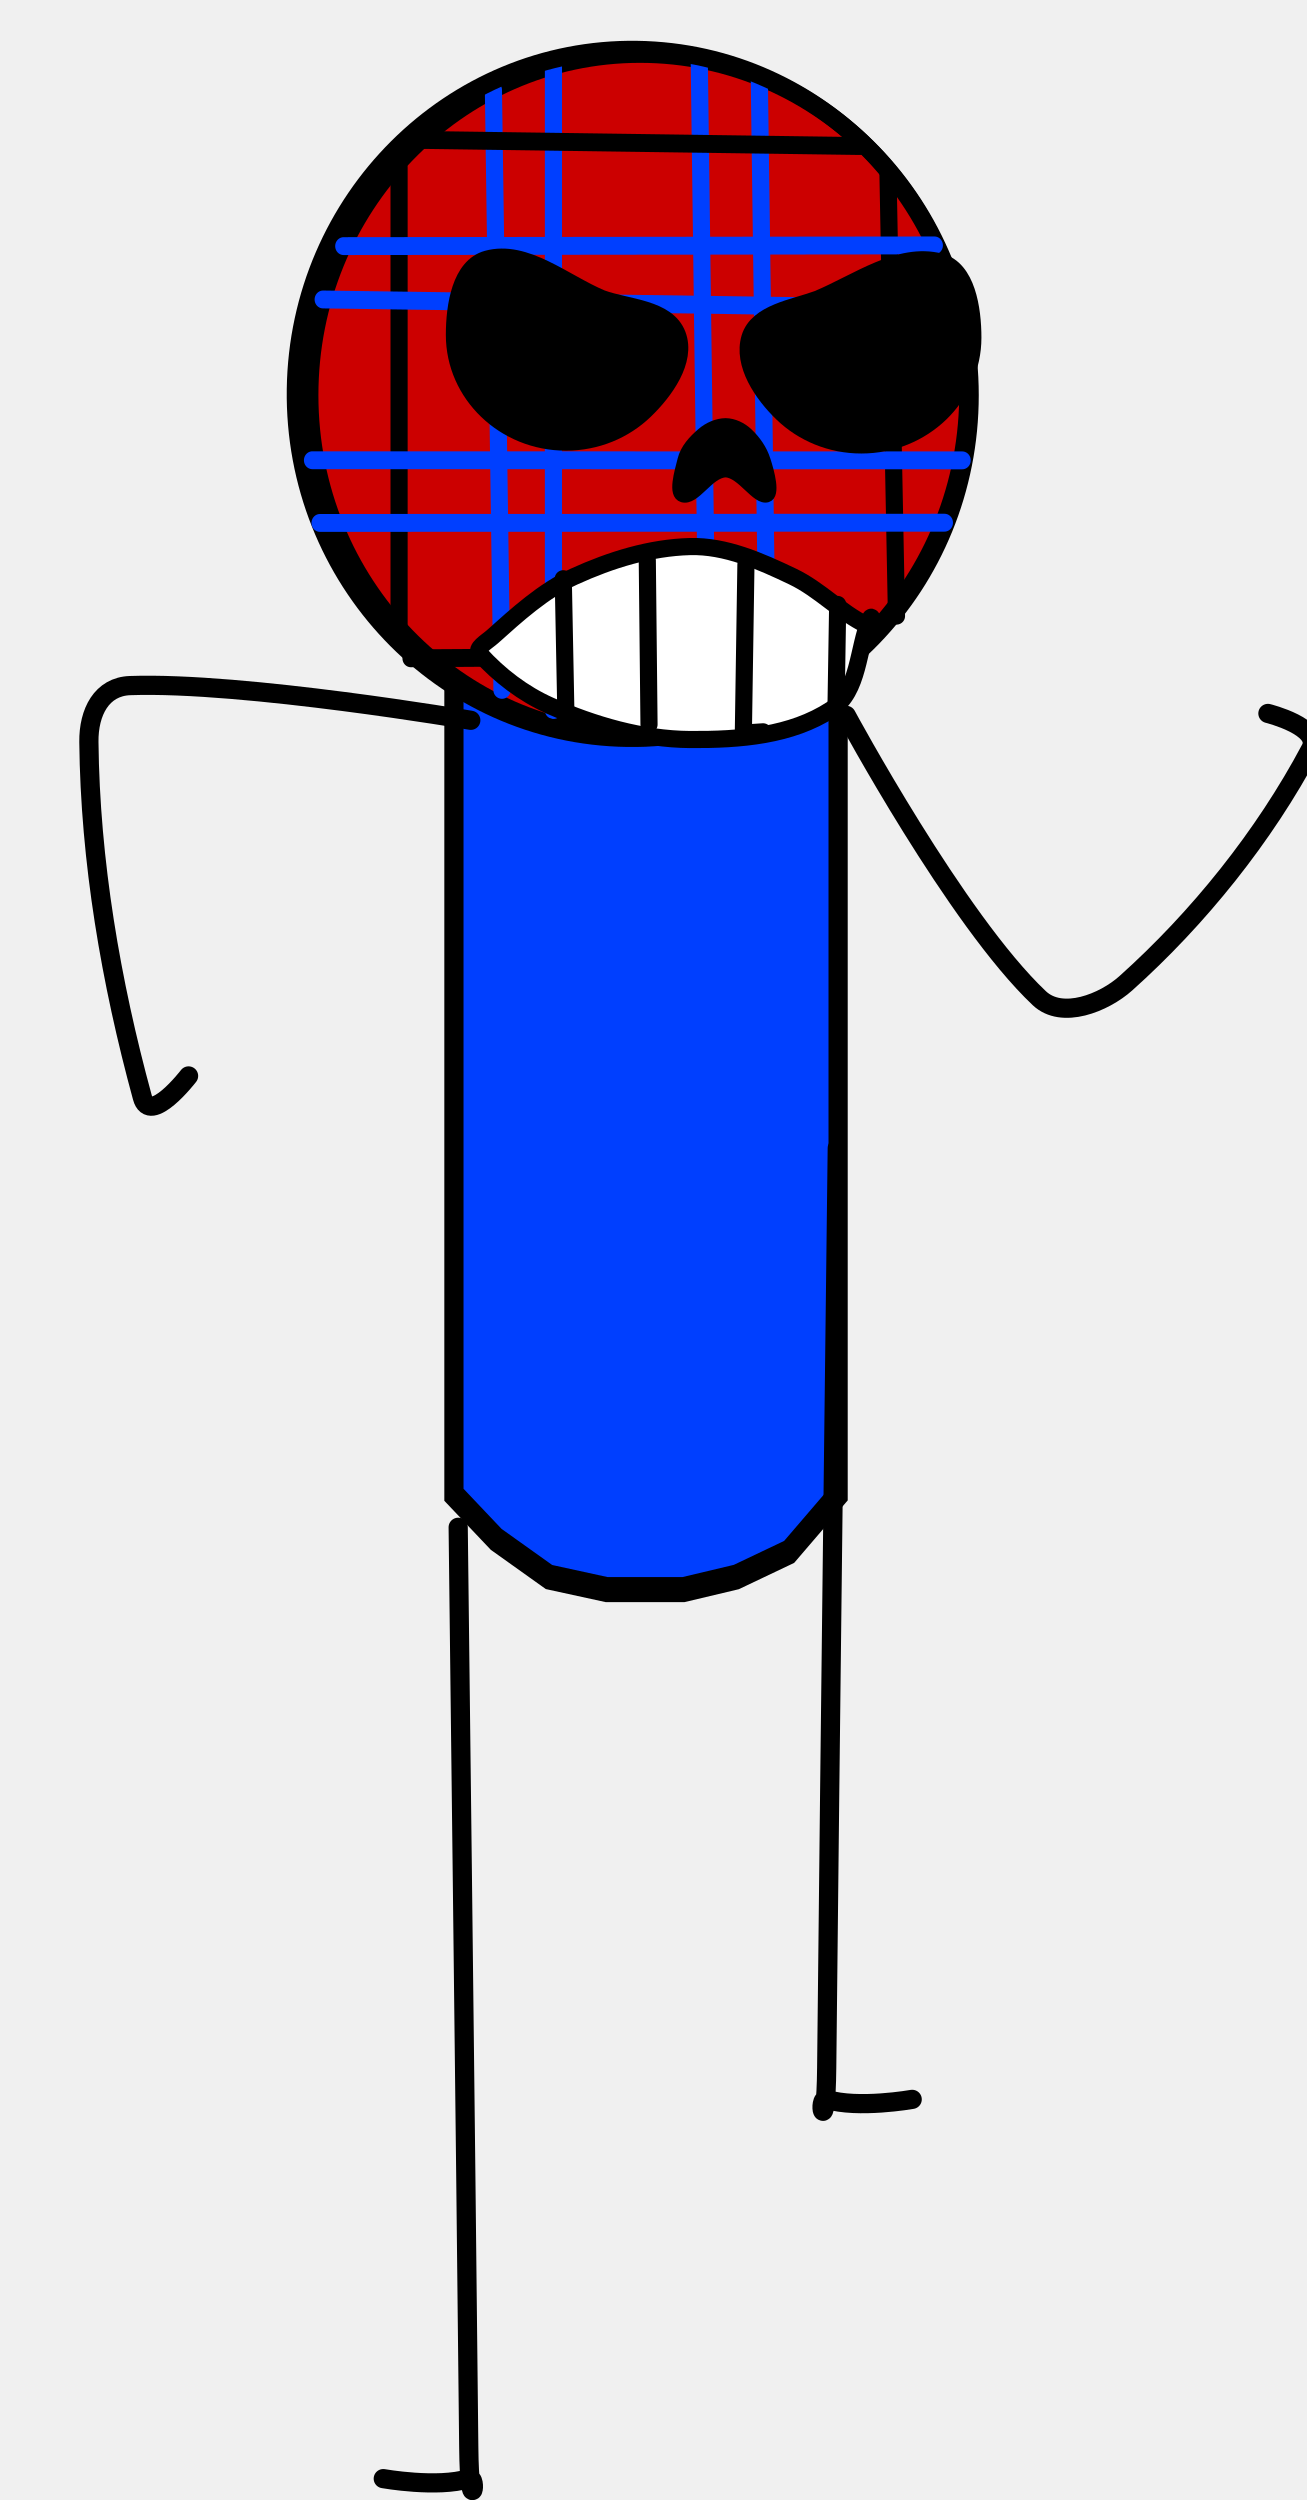
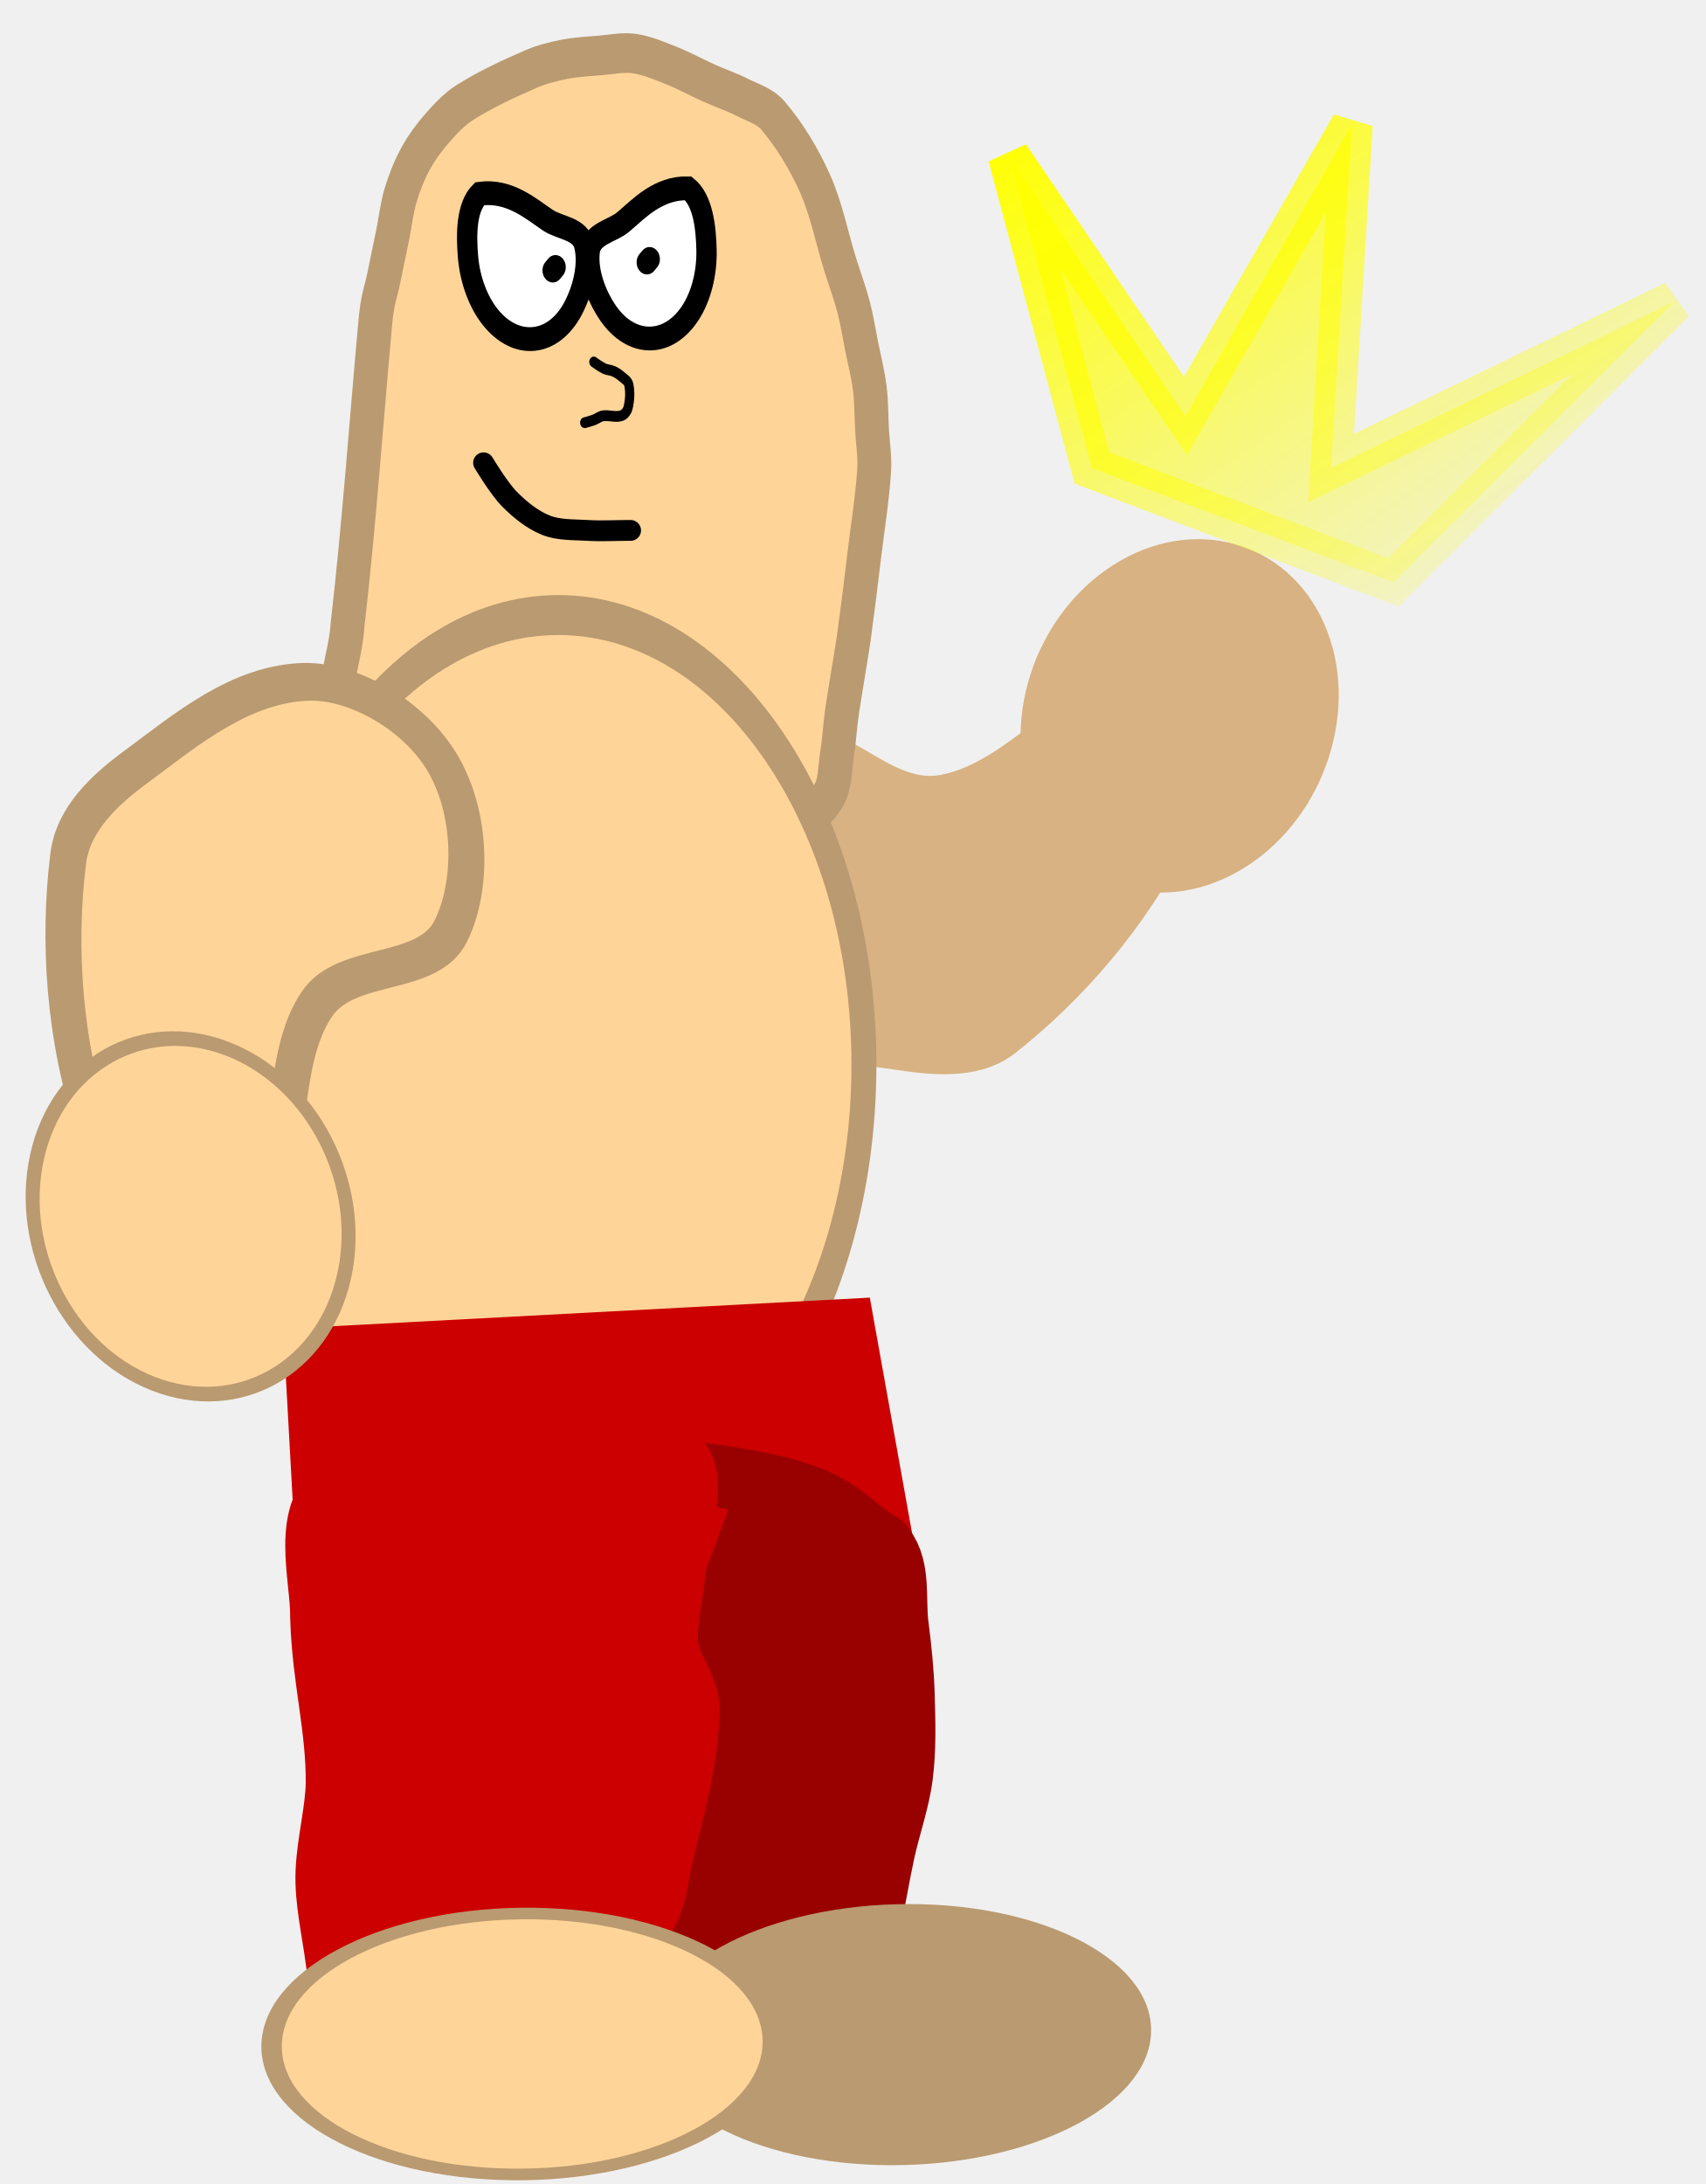
- <svg xmlns="http://www.w3.org/2000/svg" version="1.1" width="46" height="88" viewBox="4 -1 46 88">
-   <path id="ID0.6069741295650601" fill="#003FFF" stroke="#000000" stroke-width="2" d="M 220 212.500 L 260 212.500 L 260 278 L 254.900 282.550 L 249.400 284.550 L 243.900 285.550 L 235.900 285.550 L 229.900 284.550 L 224.400 281.550 L 220 278 L 220 212.500 Z " transform="matrix(0.3380829, 0, 0, 0.4421431, -54.4, -71.3)" />
-   <path id="ID0.3618726124987006" fill="none" stroke="#000000" stroke-width="2" stroke-linecap="round" d="M 260.850 213.500 C 260.850 213.500 272.988 234.151 280.950 242.950 C 282.940 245.150 285.845 244.478 288.200 242.450 C 297.609 234.349 305.827 224.602 312.900 214.350 C 314.684 211.805 308.100 212.100 308.100 212.100 " transform="matrix(-0.2179055, 0.2584904, -0.2584904, -0.2179055, 132.6, 3.45)" />
-   <path id="ID0.6990157160907984" fill="none" stroke="#000000" stroke-width="2" stroke-linecap="round" d="M 220 276 C 220 276 220.776 339.869 221.100 371.750 C 221.181 379.720 222.153 374.712 221.100 375.050 C 217.847 376.052 212.200 375.050 212.200 375.050 " transform="matrix(0.3380829, 0, 0, 0.3380829, -54.25, -40.55)" />
-   <g id="ID0.8066711132414639">
-     <path id="ID0.5763716981746256" fill="#CC0000" stroke="#000000" stroke-width="2" d="M 228.500 148 C 239.122 148 248.747 152.118 255.716 158.771 C 262.686 165.423 267 174.611 267 184.750 C 267 194.889 262.686 204.077 255.716 210.729 C 248.747 217.382 239.122 221.500 228.500 221.500 C 217.878 221.500 208.253 217.382 201.284 210.729 C 194.314 204.077 190 194.889 190 184.750 C 190 174.611 194.314 165.423 201.284 158.771 C 208.253 152.118 217.878 148 228.500 148 Z " transform="matrix(0.3018745, 0, 0, 0.327264, -42.45, -47.55)" />
-     <path id="ID0.33080768724903464" fill="none" stroke="#003FFF" stroke-width="2" stroke-linecap="round" d="M 230 87.650 L 230 163 " transform="matrix(0.3018745, 0, 0, 0.3018745, -45.95, -25.2)" />
-     <path id="ID0.29563110787421465" fill="none" stroke="#003FFF" stroke-width="2" stroke-linecap="round" d="M 247 87 L 248 164 " transform="matrix(0.3018745, 0, 0, 0.3018745, -45.95, -25.2)" />
-     <path id="ID0.3557395921088755" fill="none" stroke="#003FFF" stroke-width="2" stroke-linecap="round" d="M 223 90.650 L 224 160.650 " transform="matrix(0.3018745, 0, 0, 0.3018745, -45.95, -25.2)" />
-     <path id="ID0.45717029785737395" fill="none" stroke="#003FFF" stroke-width="2" stroke-linecap="round" d="M 254 89 L 255 163 " transform="matrix(0.3018745, 0, 0, 0.3018745, -45.95, -25.2)" />
-     <path id="ID0.5075077214278281" fill="none" stroke="#000000" stroke-width="2" stroke-linecap="round" d="M 212 99.650 L 212 153 " transform="matrix(0.3018745, 0, 0, 0.3018745, -45.95, -25.2)" />
-     <path id="ID0.07860057288780808" fill="none" stroke="#000000" stroke-width="2" stroke-linecap="round" d="M 269 100 L 270 152 " transform="matrix(0.3018745, 0, 0, 0.3018745, -45.95, -25.2)" />
+ <svg xmlns="http://www.w3.org/2000/svg" version="1.1" width="82" height="105" viewBox="1 0 82 105">
+   <defs>
+     <linearGradient id="grad_1" y2="1">
+       <stop offset="0" stop-color="#FFFF00" stop-opacity="1" />
+       <stop offset="1" stop-color="#FFFF00" stop-opacity="0" />
+     </linearGradient>
+     <linearGradient id="grad_2" y2="1">
+       <stop offset="0" stop-color="#FFFF00" stop-opacity="1" />
+       <stop offset="1" stop-color="#FFFF00" stop-opacity="0" />
+     </linearGradient>
+   </defs>
+   <g id="ID0.6675016703084111">
+     <path id="ID0.4567060568369925" fill="#D8B282" stroke="none" stroke-linecap="round" d="M 260.150 249.500 C 262.944 248.849 266.753 249.724 268.800 251.900 C 270.683 253.905 271.282 257.411 270.300 259.900 C 268.862 263.409 265.288 265.731 262.336 267.923 C 260.554 269.246 258.359 270.609 256.150 270.400 C 251.505 269.959 246.514 268.504 242.500 265.900 C 241 264.927 241.140 262.460 240.900 260.650 C 240.713 259.241 240.176 256.935 241.500 256.400 C 245.157 254.928 249.846 257.051 253.650 255.650 C 256.516 254.594 257.248 250.171 260.150 249.500 Z " transform="matrix(-0.7291884, 0.4666204, 0.3667857, 0.8280894, 137.4, -292.8)" />
+     <path id="ID0.9261129754595459" fill="#D8B282" stroke="none" d="M 180.500 132 C 187.259 132 193.384 134.521 197.820 138.594 C 202.255 142.667 205 148.292 205 154.500 C 205 160.708 202.255 166.333 197.820 170.406 C 193.384 174.479 187.259 177 180.500 177 C 173.741 177 167.616 174.479 163.180 170.406 C 158.745 166.333 156 160.708 156 154.500 C 156 148.292 158.745 142.667 163.180 138.594 C 167.616 134.521 173.741 132 180.500 132 Z " transform="matrix(-0.2834301, 0.1813719, 0.1425669, 0.3218722, 86.85, -48.05)" />
  </g>
-   <g id="ID0.8066711132414639">
-     <path id="ID0.5763716981746256" fill="none" stroke="#000000" stroke-width="2" d="M 228.500 148 C 239.122 148 248.747 152.118 255.716 158.771 C 262.686 165.423 267 174.611 267 184.750 C 267 194.889 262.686 204.077 255.716 210.729 C 248.747 217.382 239.122 221.500 228.500 221.500 C 217.878 221.500 208.253 217.382 201.284 210.729 C 194.314 204.077 190 194.889 190 184.750 C 190 174.611 194.314 165.423 201.284 158.771 C 208.253 152.118 217.878 148 228.500 148 Z " transform="matrix(-0.004388241, 0.3146369, -0.322038, -0.004491465, 86.75, -58.2)" />
-     <path id="ID0.33080768724903464" fill="none" stroke="#003FFF" stroke-width="2" stroke-linecap="round" d="M 230 87.650 L 230 163 " transform="matrix(-0.004388241, 0.3146369, -0.297054, -0.004143012, 64.8, -62.15)" />
-     <path id="ID0.29563110787421465" fill="none" stroke="#003FFF" stroke-width="2" stroke-linecap="round" d="M 247 87 L 248 164 " transform="matrix(-0.004388241, 0.3146369, -0.297054, -0.004143012, 64.8, -62.15)" />
-     <path id="ID0.3557395921088755" fill="none" stroke="#003FFF" stroke-width="2" stroke-linecap="round" d="M 223 90.650 L 224 160.650 " transform="matrix(-0.004388241, 0.3146369, -0.297054, -0.004143012, 64.8, -62.15)" />
-     <path id="ID0.45717029785737395" fill="none" stroke="#003FFF" stroke-width="2" stroke-linecap="round" d="M 254 89 L 255 163 " transform="matrix(-0.004388241, 0.3146369, -0.297054, -0.004143012, 64.8, -62.15)" />
-     <path id="ID0.5075077214278281" fill="none" stroke="#000000" stroke-width="2" stroke-linecap="round" d="M 212 99.650 L 212 153 " transform="matrix(-0.004388241, 0.3146369, -0.297054, -0.004143012, 64.8, -62.15)" />
-     <path id="ID0.07860057288780808" fill="none" stroke="#000000" stroke-width="2" stroke-linecap="round" d="M 269 100 L 270 152 " transform="matrix(-0.004388241, 0.3146369, -0.297054, -0.004143012, 64.8, -62.15)" />
+   <path id="ID0.7092307796701789" fill="#FFD499" stroke="#BA9A70" stroke-width="2" stroke-linecap="round" d="M 228.900 265.900 C 229.899 260.897 230.643 255.771 231.500 250.750 C 231.714 249.494 231.927 249.247 232.150 248.500 C 232.360 247.799 232.587 247.100 232.800 246.400 C 233.003 245.735 233.130 245.041 233.400 244.400 C 233.666 243.768 233.997 243.155 234.400 242.600 C 234.802 242.047 235.285 241.549 235.800 241.100 C 236.323 240.645 236.874 240.197 237.500 239.900 C 238.786 239.291 240.144 238.829 241.500 238.400 C 242.147 238.195 242.826 238.081 243.500 238 C 244.212 237.914 244.933 237.917 245.650 237.900 C 246.316 237.884 246.993 237.789 247.650 237.900 C 248.392 238.025 249.099 238.326 249.800 238.600 C 250.550 238.893 251.263 239.277 252 239.600 C 252.629 239.876 253.284 240.096 253.900 240.400 C 254.502 240.697 255.204 240.898 255.650 241.400 C 256.571 242.436 257.327 243.639 257.900 244.900 C 258.504 246.228 258.732 247.702 259.150 249.100 C 259.364 249.817 259.625 250.523 259.800 251.250 C 259.958 251.907 260.038 252.583 260.150 253.250 C 260.271 253.965 260.440 254.677 260.500 255.400 C 260.557 256.097 260.500 256.801 260.500 257.500 C 260.500 258.166 260.590 258.840 260.500 259.500 C 260.306 260.930 259.941 262.336 259.650 263.750 C 259.375 265.084 259.099 266.421 258.800 267.750 C 258.649 268.420 258.466 269.084 258.300 269.750 C 258.134 270.416 257.951 271.080 257.800 271.750 C 257.651 272.413 257.565 273.091 257.400 273.750 C 257.231 274.425 257.213 275.191 256.800 275.750 C 256.366 276.337 255.693 276.772 255 277 C 254.367 277.208 253.666 276.984 253 277 C 252.300 277.017 251.597 277.167 250.900 277.100 C 248.141 276.833 245.396 276.376 242.650 276 C 241.267 275.810 239.871 275.663 238.500 275.400 C 237.088 275.129 235.671 274.834 234.300 274.400 C 233.661 274.198 233.108 273.781 232.500 273.500 C 231.809 273.181 231.075 272.951 230.400 272.600 C 229.789 272.283 229.080 272.037 228.650 271.500 C 228.232 270.978 227.939 270.265 228 269.600 C 228.119 268.324 228.724 267.193 228.900 265.900 Z " transform="matrix(0.8116936, -0.04364847, 0.05119445, 0.9520198, -181.7, -213.1)" />
+   <path id="ID0.643749819137156" fill="#FFFFFF" stroke="#000000" stroke-width="2" d="M 230.685 145.911 C 233.663 145.817 235.620 147.635 237.150 148.700 C 238.271 149.485 240.270 149.634 240.500 151.125 C 240.796 152.949 239.856 155.003 238.815 156.339 C 237.774 157.674 236.336 158.500 234.750 158.500 C 233.164 158.500 231.726 157.674 230.685 156.339 C 229.644 155.003 229 153.107 229 151.125 C 229 149.143 229.272 146.901 230.685 145.911 Z " transform="matrix(0.4859156, -0.04898993, 0.05015887, 0.5703137, -95.35, -62.6)" />
+   <path id="ID0.9261129754595459" fill="#FFD499" stroke="#BA9A70" stroke-width="2" d="M 180.500 132 C 187.259 132 193.384 134.521 197.820 138.594 C 202.255 142.667 205 148.292 205 154.500 C 205 160.708 202.255 166.333 197.820 170.406 C 193.384 174.479 187.259 177 180.500 177 C 173.741 177 167.616 174.479 163.180 170.406 C 158.745 166.333 156 160.708 156 154.500 C 156 148.292 158.745 142.667 163.180 138.594 C 167.616 134.521 173.741 132 180.500 132 Z " transform="matrix(0.5996988, 0, 0, 0.9607578, -80.4, -97.25)" />
+   <path id="ID0.643749819137156" fill="#FFFFFF" stroke="#000000" stroke-width="2" d="M 230.685 145.911 C 233.663 145.817 235.620 147.635 237.150 148.700 C 238.271 149.485 240.270 149.634 240.500 151.125 C 240.796 152.949 239.856 155.003 238.815 156.339 C 237.774 157.674 236.336 158.500 234.750 158.500 C 233.164 158.500 231.726 157.674 230.685 156.339 C 229.644 155.003 229 153.107 229 151.125 C 229 149.143 229.272 146.901 230.685 145.911 Z " transform="matrix(-0.4883671, 0.00340169, 0.01129026, 0.5724038, 145.1, -75.25)" />
+   <path id="ID0.7692075585946441" fill="none" stroke="#000000" stroke-width="2" stroke-linecap="round" d="M 233.750 150.250 L 234.050 150.550 " transform="matrix(-0.4883671, 0.00340169, 0.01129026, 0.5724038, 144.7, -74.35)" />
+   <path id="ID0.731148752849549" fill="none" stroke="#000000" stroke-width="2" stroke-linecap="round" d="M 242.500 150 L 242.800 150.300 " transform="matrix(-0.4883671, 0.00340169, 0.01129026, 0.5724038, 144.45, -73.85)" />
+   <path id="ID0.6631880309432745" fill="none" stroke="#000000" stroke-width="2" stroke-linecap="round" d="M 284.750 132 C 284.750 132 283.293 132.924 282.500 133.250 C 281.865 133.511 281.137 133.495 280.500 133.750 C 279.877 133.999 279.282 134.341 278.750 134.750 C 278.190 135.181 277.400 135.560 277.250 136.250 C 276.949 137.635 277.087 139.144 277.500 140.500 C 277.706 141.176 278.318 141.814 279 142 C 280.285 142.350 281.678 141.835 283 142 C 283.706 142.088 284.321 142.538 285 142.750 C 285.655 142.955 287 143.250 287 143.250 " transform="matrix(-0.2211474, 0.001540388, 0.005112572, 0.2592017, 91.85, -17.25)" />
+   <path id="ID0.8365832129493356" fill="none" stroke="#666666" stroke-width="2" stroke-linecap="round" d="M 177.350 190 " transform="matrix(1, 0, 0, 1, -469.5, -72)" />
+   <path id="ID0.7733259475789964" fill="#CC0000" stroke="#CC0000" stroke-width="5" stroke-linecap="round" d="M 236.500 160 L 236 151 L 259.500 149.750 L 261.250 159.500 L 236.750 160 Z " transform="matrix(1, 0, 0, 1, -218.75, -84.75)" />
+   <g id="ID0.18787551997229457">
+     <path id="ID0.36644098442047834" fill="#990000" stroke="#990000" stroke-width="10" stroke-linecap="round" d="M 174 251 C 175.498 252.067 180.380 245.307 185 247 C 214.835 285.202 208.025 283.884 209 293 C 208.077 295.927 203.747 297.768 201 300 C 198.416 302.100 195.771 304.153 193 306 C 189.769 308.154 186.506 310.330 183 312 C 179.481 313.676 175.642 314.612 172 316 C 168.648 317.277 165.352 318.723 162 320 C 158.358 321.388 154.739 325.100 151 324 C 147.544 322.984 146.998 317.997 145 315 C 143.002 312.003 140.542 309.255 139 306 C 137.512 302.858 137.349 299.204 136 296 C 134.670 292.840 130.799 290.423 131 287 C 131.196 283.676 134.701 281.409 137 279 C 141.718 274.058 146.350 268.842 152 265 C 154.875 263.045 158.923 263.619 162 262 C 165.360 260.232 167.820 257.074 171 255 Z " transform="matrix(0.1872105, -0.2545188, 0.2985203, 0.2195756, -83.3, 63.15)" />
+     <path id="ID0.9261129754595459" fill="#BA9A70" stroke="none" d="M 180.500 132 C 187.259 132 193.384 134.521 197.820 138.594 C 202.255 142.667 205 148.292 205 154.500 C 205 160.708 202.255 166.333 197.820 170.406 C 193.384 174.479 187.259 177 180.500 177 C 173.741 177 167.616 174.479 163.180 170.406 C 158.745 166.333 156 160.708 156 154.500 C 156 148.292 158.745 142.667 163.180 138.594 C 167.616 134.521 173.741 132 180.500 132 Z " transform="matrix(0.4917492, -0.01184563, 0.0067131, 0.2786821, -45.5, 56.9)" />
  </g>
-   <path id="ID0.8970635286532342" fill="#000000" stroke="#000000" stroke-width="2" d="M 225.500 173.600 C 228.530 174.709 233.165 174.703 234.350 177.850 C 235.480 180.848 232.874 184.442 230.540 186.686 C 228.177 188.958 224.937 190.350 221.350 190.350 C 217.763 190.350 214.513 188.949 212.160 186.686 C 209.807 184.424 208.350 181.299 208.350 177.850 C 208.350 174.401 209.073 169.865 212.160 169.014 C 216.626 167.785 221.124 171.760 225.500 173.600 Z " transform="matrix(0.3018745, 0, 0, 0.3018745, -42.9, -42.9)" />
-   <path id="ID0.8970635286532342" fill="#000000" stroke="#000000" stroke-width="2" d="M 216.250 173.350 C 220.916 171.405 225.741 167.771 230.540 169.014 C 233.640 169.820 234.350 174.462 234.350 177.850 C 234.350 181.238 232.893 184.424 230.540 186.686 C 228.187 188.949 224.937 190.350 221.350 190.350 C 217.763 190.350 214.513 188.949 212.160 186.686 C 209.807 184.424 207.429 180.917 208.350 177.850 C 209.237 174.923 213.477 174.367 216.250 173.350 Z " transform="matrix(0.3018745, 0, 0, 0.3018745, -32.5, -42.8)" />
-   <g id="ID0.6260323864407837">
-     <path id="ID0.570734029635787" fill="#FFFFFF" stroke="#000000" stroke-width="2" stroke-linecap="round" d="M 253.100 197.750 C 256.251 199.257 258.610 201.892 261.700 203.400 C 262.370 203.960 262.475 201.825 262.100 202.700 C 260.645 206.159 260.870 211.111 257.600 213.250 C 252.897 216.314 246.997 216.791 241.100 216.750 C 235.515 216.708 229.902 215.059 224.798 212.807 C 221.688 211.425 218.870 209.266 216.600 206.750 C 216.032 206.120 217.398 205.379 218.100 204.750 C 220.906 202.234 224.025 199.381 227.600 197.750 C 231.904 195.788 236.468 194.380 241.100 194.250 C 245.272 194.134 249.346 195.957 253.100 197.750 Z " transform="matrix(0.3018745, 0, 0, 0.3018745, -44.5, -40.4)" />
-     <path id="ID0.8104396956041455" fill="none" stroke="#000000" stroke-width="2" stroke-linecap="round" d="M 224.850 198.500 L 225.150 213.850 " transform="matrix(0.3018745, 0, 0, 0.3018745, -44.05, -40.55)" />
-     <path id="ID0.09764078725129366" fill="none" stroke="#000000" stroke-width="2" stroke-linecap="round" d="M 234.650 196.350 L 234.850 215.500 " transform="matrix(0.3018745, 0, 0, 0.3018745, -44.05, -40.55)" />
-     <path id="ID0.38310798816382885" fill="none" stroke="#000000" stroke-width="2" stroke-linecap="round" d="M 246.150 196.850 L 245.850 216.500 L 248.150 216.350 " transform="matrix(0.3018745, 0, 0, 0.3018745, -44.05, -40.55)" />
-     <path id="ID0.3697171122767031" fill="none" stroke="#000000" stroke-width="2" stroke-linecap="round" d="M 256.850 201.500 L 256.650 213.850 " transform="matrix(0.3018745, 0, 0, 0.3018745, -44.05, -40.55)" />
+   <g id="ID0.8808541260659695">
+     <path id="ID0.36644098442047834" fill="#CC0000" stroke="#CC0000" stroke-width="10" stroke-linecap="round" d="M 174 251 C 175.498 252.067 180.596 243.939 185 247 C 196.901 255.368 207.225 267.588 211.200 281.200 C 212.512 287.294 202.212 290.450 197.500 293.600 C 189.971 298.209 182.596 300.620 175.900 305.050 C 172.648 307.214 169.544 310.628 166.100 313.050 C 162.748 315.398 158.322 317.056 154.450 318.950 C 148.692 321.854 147.306 317.594 145 315 C 142.621 312.345 140.542 309.255 139 306 C 137.512 302.858 137.349 299.204 136 296 C 134.670 292.840 130.799 290.423 131 287 C 131.196 283.676 134.701 281.409 137 279 C 141.718 274.058 146.350 268.842 152 265 C 154.875 263.045 158.923 263.619 162 262 C 165.360 260.232 167.820 257.074 171 255 Z " transform="matrix(-0.1910449, -0.2516535, -0.2951595, 0.2240729, 141.1, 61.4)" />
+     <path id="ID0.9261129754595459" fill="#FFD499" stroke="#BA9A70" stroke-width="2" d="M 180.500 132 C 187.259 132 193.384 134.521 197.820 138.594 C 202.255 142.667 205 148.292 205 154.500 C 205 160.708 202.255 166.333 197.820 170.406 C 193.384 174.479 187.259 177 180.500 177 C 173.741 177 167.616 174.479 163.180 170.406 C 158.745 166.333 156 160.708 156 154.500 C 156 148.292 158.745 142.667 163.180 138.594 C 167.616 134.521 173.741 132 180.500 132 Z " transform="matrix(0.4918471, -0.006631634, 0.003758244, 0.2787376, -63.25, 56.4)" />
  </g>
-   <path id="ID0.8970635286532342" fill="#000000" stroke="#000000" stroke-width="2" d="M 221.500 170.500 C 223.275 170.525 225.067 171.398 226.350 172.600 C 228.054 174.207 229.482 176.217 230.200 178.500 C 231.048 181.109 232.433 186.115 230.540 186.686 C 228.061 187.432 224.947 181.428 221.500 181.300 C 217.894 181.428 215.019 187.520 212.160 186.686 C 209.898 186.026 211.446 181.141 212.100 178.500 C 212.691 176.059 214.468 174.168 216.300 172.600 C 217.755 171.353 219.652 170.525 221.500 170.500 Z " transform="matrix(0.1629407, 0, 0, 0.1629407, -6.55, -13.9)" />
-   <path id="ID0.6990157160907984" fill="none" stroke="#000000" stroke-width="2" stroke-linecap="round" d="M 220 276 C 220 276 220.776 339.869 221.100 371.750 C 221.181 379.720 222.153 374.712 221.100 375.050 C 217.847 376.052 212.200 375.050 212.200 375.050 " transform="matrix(-0.3380829, 0, 0, 0.3380829, 107.85, -53.9)" />
-   <path id="ID0.3618726124987006" fill="none" stroke="#000000" stroke-width="2" stroke-linecap="round" d="M 260.850 213.500 C 260.850 213.500 272.320 234.796 280.950 242.950 C 283.320 245.188 287.684 243.427 289.950 241.400 C 297.462 234.670 304.355 226.143 309.200 217 C 310.412 214.713 304.750 213.300 304.750 213.300 " transform="matrix(0.3380829, 0, 0, 0.3380829, -54.4, -48)" />
+   <path id="ID0.25717695197090507" fill="none" stroke="#000000" stroke-width="1" stroke-linecap="round" d="M 162.250 124 C 162.250 124 162.994 125.244 163.500 125.750 C 164.006 126.256 164.585 126.734 165.250 127 C 165.873 127.249 166.580 127.208 167.250 127.250 C 167.915 127.292 168.584 127.250 169.250 127.250 C 169.417 127.250 169.250 127.250 169.250 127.250 " transform="matrix(1, 0, 0, 1, -138, -101.75)" />
+   <g id="ID0.6675016703084111">
+     <path id="ID0.4567060568369925" fill="#FFD499" stroke="#BA9A70" stroke-width="2" stroke-linecap="round" d="M 260.150 249.500 C 262.944 248.849 266.753 249.724 268.800 251.900 C 270.683 253.905 271.282 257.411 270.300 259.900 C 268.862 263.409 265.288 265.731 262.336 267.923 C 260.554 269.246 258.359 270.609 256.150 270.400 C 251.505 269.959 246.514 268.504 242.500 265.900 C 241 264.927 241.140 262.460 240.900 260.650 C 240.713 259.241 240.176 256.935 241.500 256.400 C 245.157 254.928 249.846 257.051 253.650 255.650 C 256.516 254.594 257.248 250.171 260.150 249.500 Z " transform="matrix(0.1881091, -0.8450238, -0.843957, -0.3286341, 184.3, 346.6)" />
+     <path id="ID0.9261129754595459" fill="#FFD499" stroke="#BA9A70" stroke-width="2" d="M 180.500 132 C 187.259 132 193.384 134.521 197.820 138.594 C 202.255 142.667 205 148.292 205 154.500 C 205 160.708 202.255 166.333 197.820 170.406 C 193.384 174.479 187.259 177 180.500 177 C 173.741 177 167.616 174.479 163.180 170.406 C 158.745 166.333 156 160.708 156 154.500 C 156 148.292 158.745 142.667 163.180 138.594 C 167.616 134.521 173.741 132 180.500 132 Z " transform="matrix(0.07311661, -0.3284545, -0.3280398, -0.1277376, 47.65, 137.5)" />
+   </g>
+   <path id="ID0.6418939395807683" fill="url(#grad_1)" stroke="url(#grad_2)" stroke-width="2" stroke-linecap="round" d="M 275 122 L 260.500 116.500 L 256.500 101.500 L 265 114 L 273 100 L 272 116.500 L 288.500 108.500 L 275 122 Z " transform="matrix(1, 0, 0, 1, -207, -94)" />
</svg>
